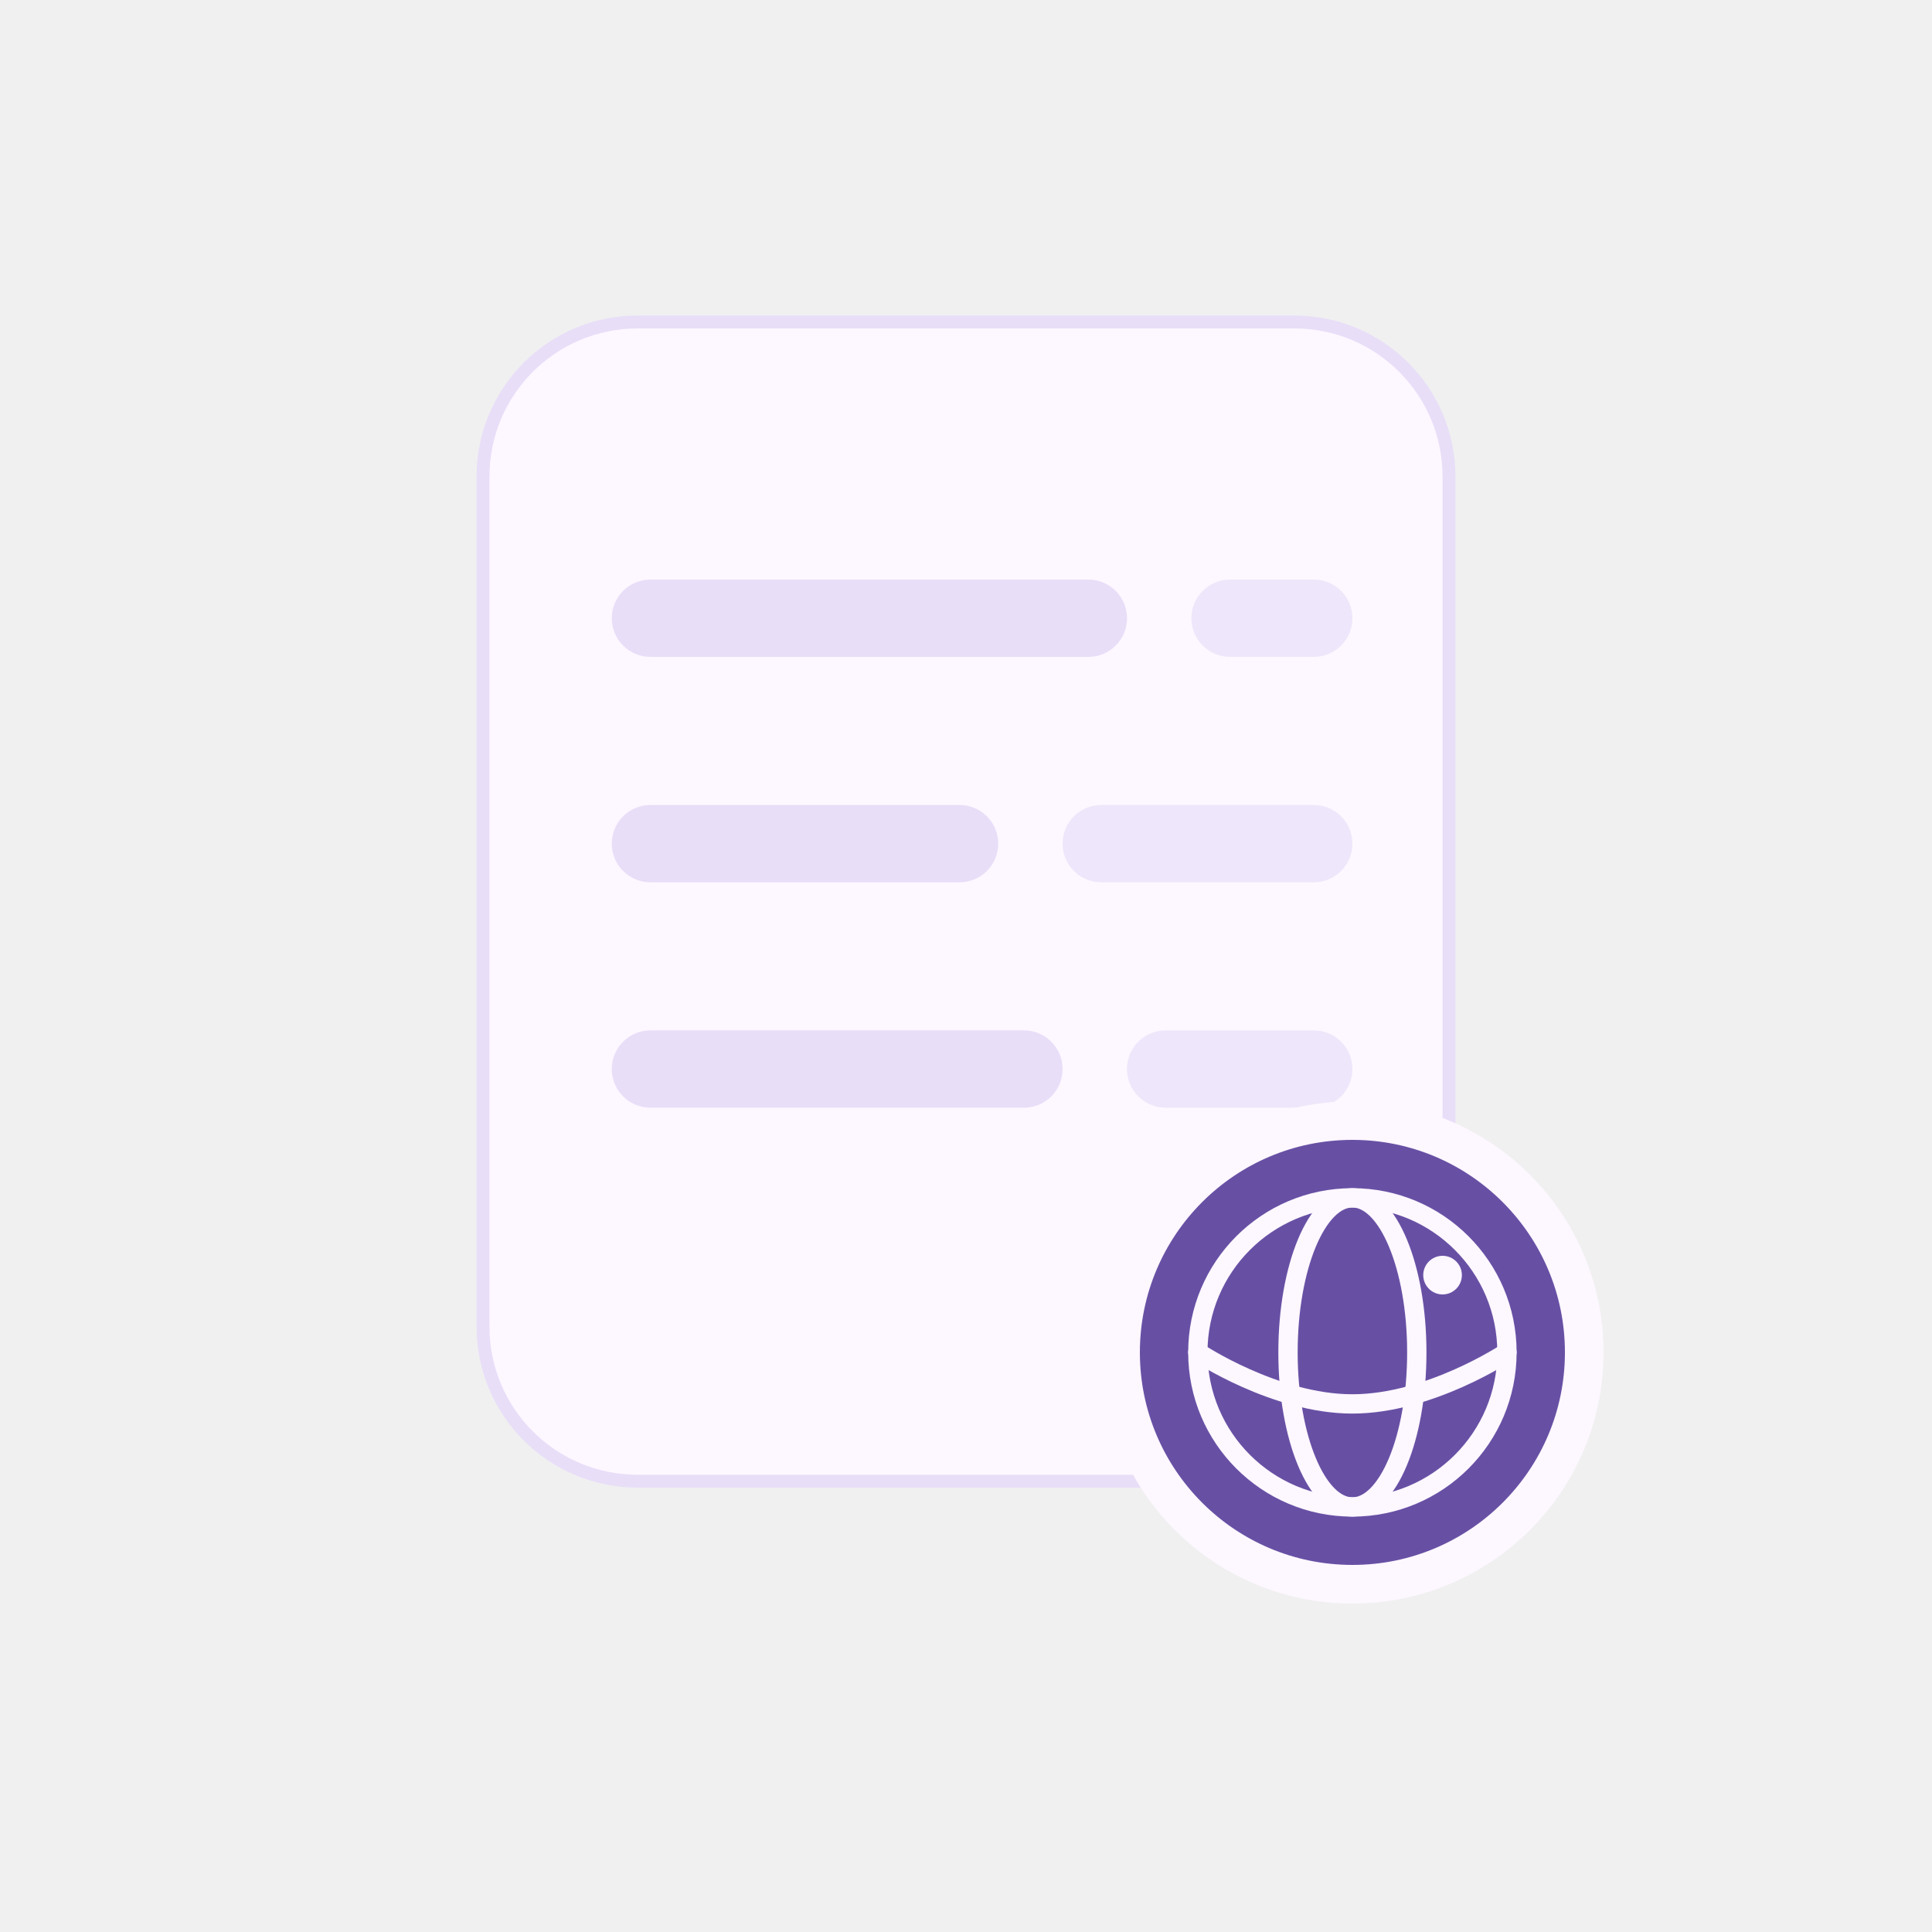
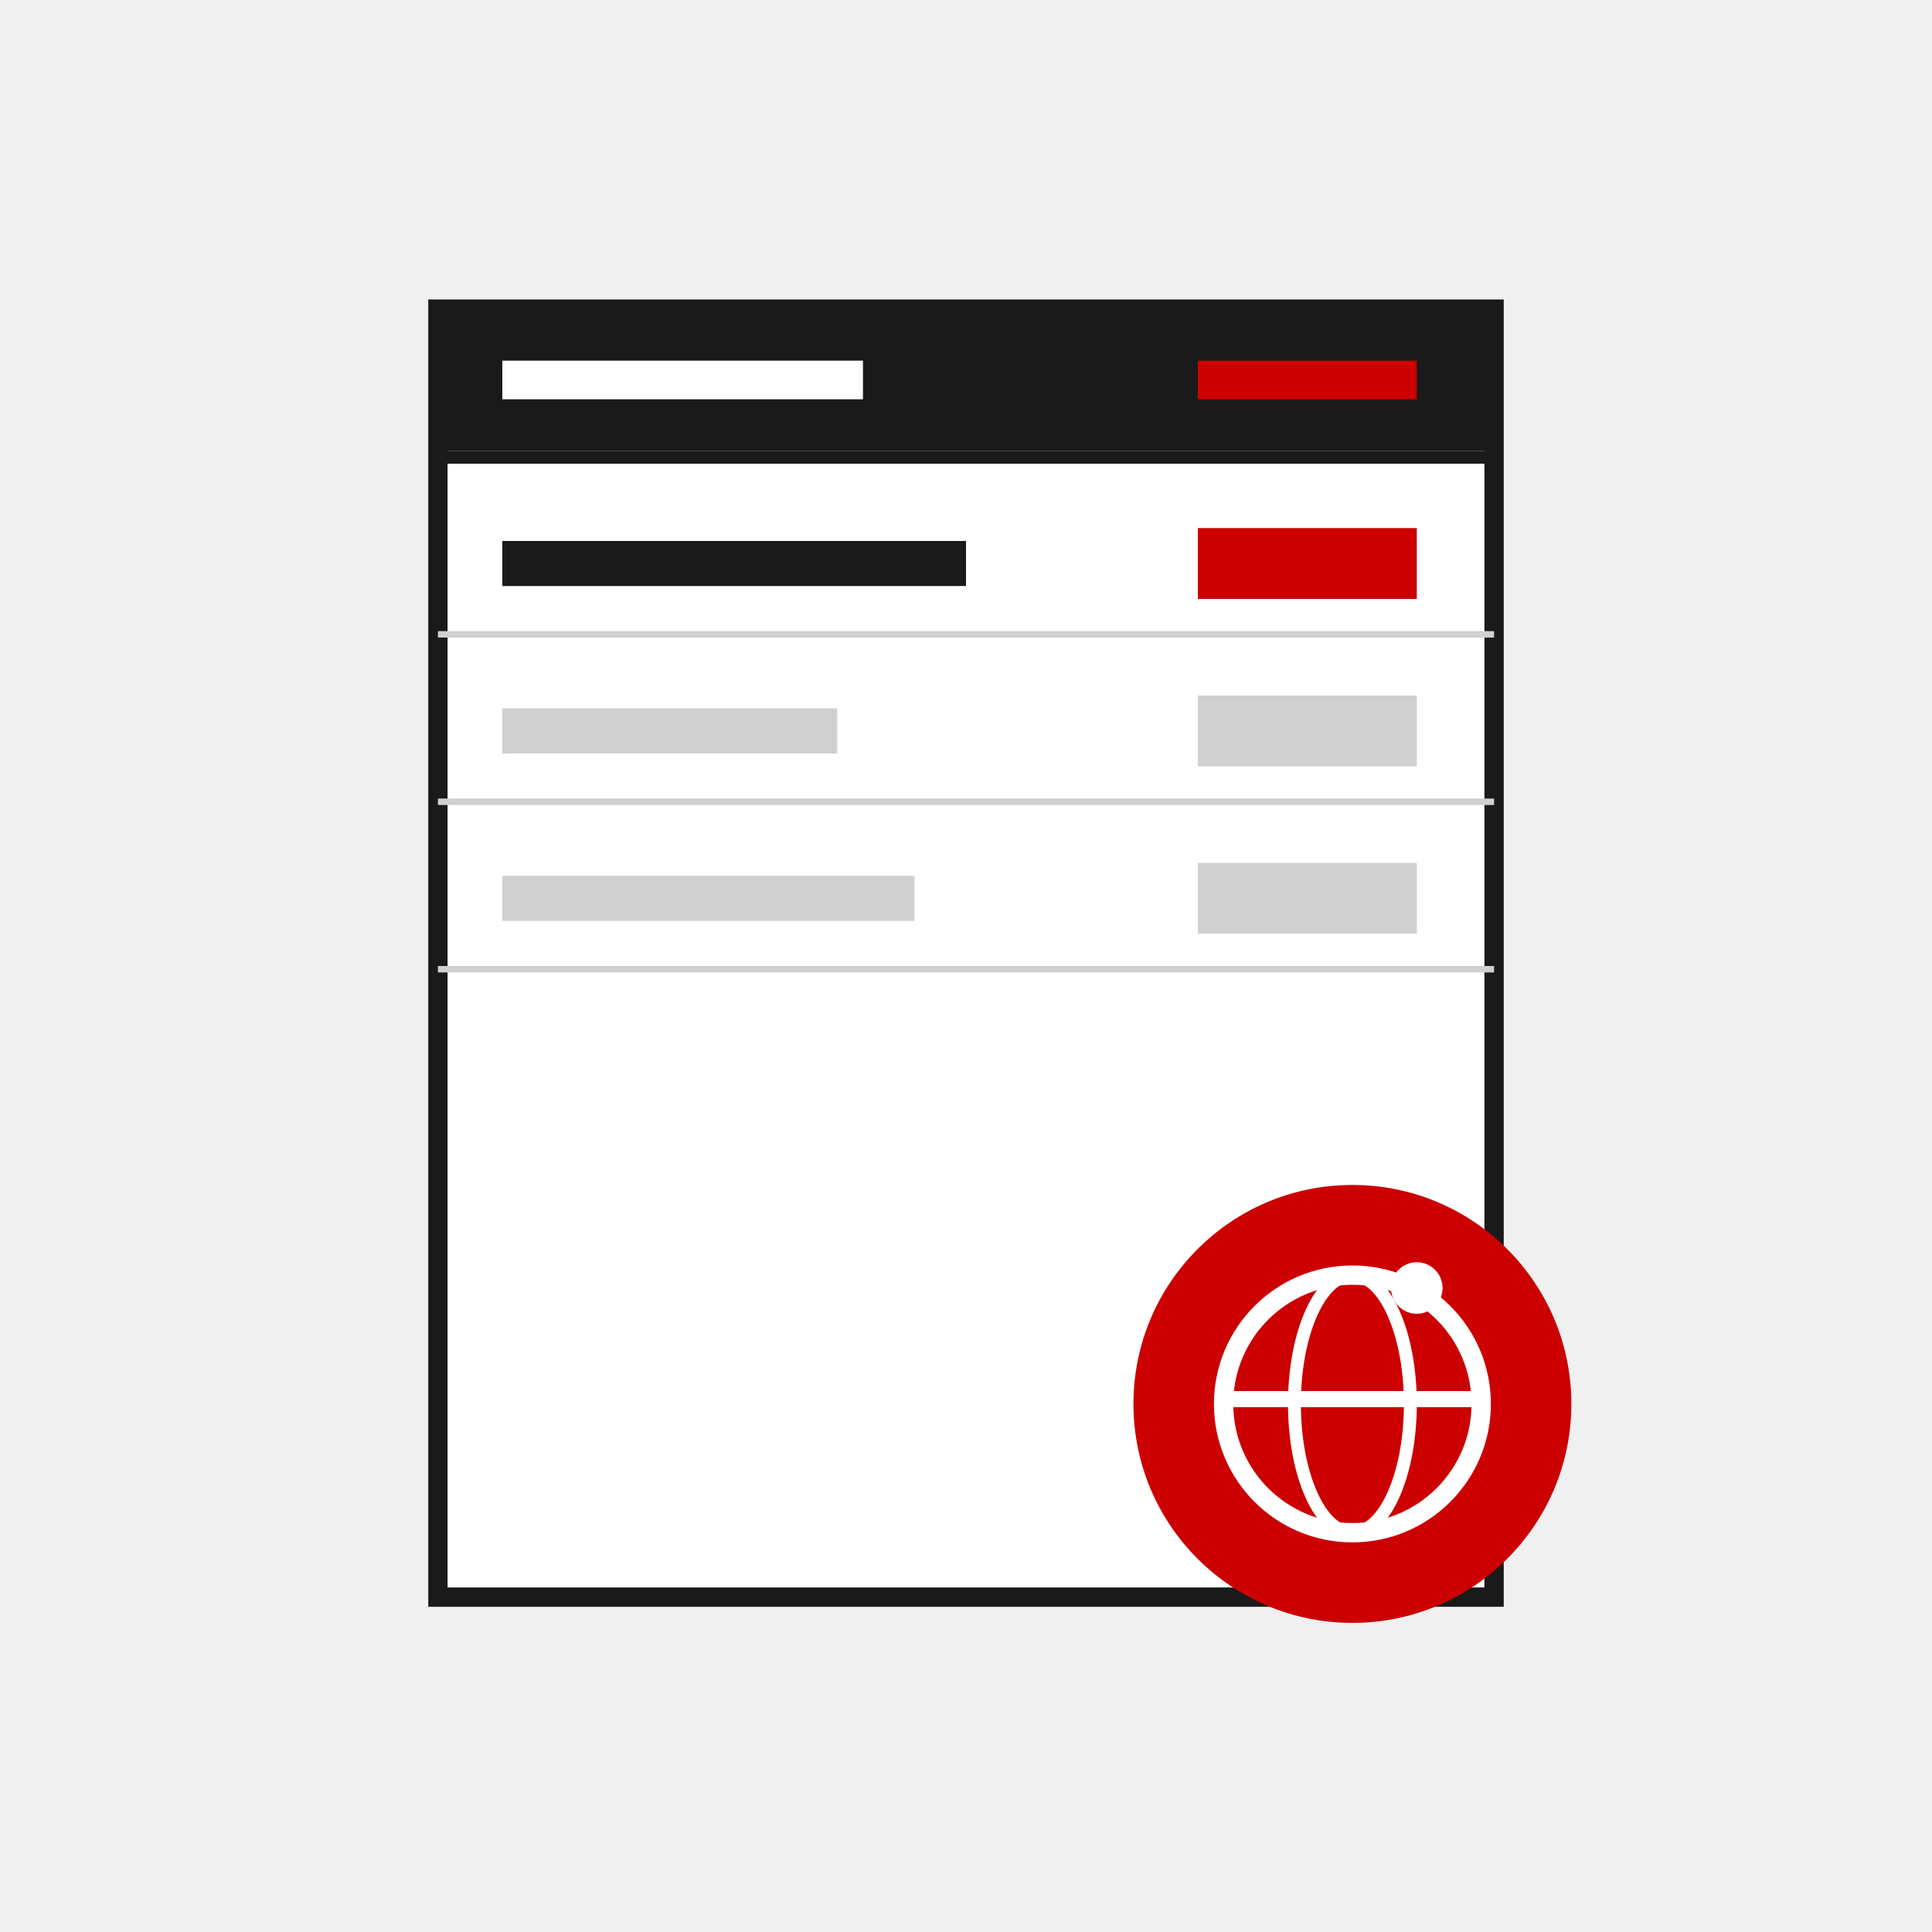
<svg xmlns="http://www.w3.org/2000/svg" width="300" height="300" viewBox="0 0 300 300" fill="none">
-   <rect x="75" y="50" width="150" height="180" rx="24" fill="#FDF7FF" stroke="#E8DEF8" stroke-width="2" />
-   <rect x="95" y="90" width="80" height="12" rx="6" fill="#E8DEF8" />
-   <rect x="185" y="90" width="25" height="12" rx="6" fill="#E8DEF8" opacity="0.7" />
-   <rect x="95" y="125" width="60" height="12" rx="6" fill="#E8DEF8" />
-   <rect x="165" y="125" width="45" height="12" rx="6" fill="#E8DEF8" opacity="0.7" />
-   <rect x="95" y="160" width="70" height="12" rx="6" fill="#E8DEF8" />
-   <rect x="175" y="160" width="35" height="12" rx="6" fill="#E8DEF8" opacity="0.7" />
-   <g transform="translate(210, 210)">
-     <circle cx="0" cy="0" r="36" fill="#6750A4" stroke="#FDF7FF" stroke-width="6" />
-     <circle cx="0" cy="0" r="24" stroke="#FDF7FF" stroke-width="3" />
-     <path d="M-24 0C-24 0 -12 8 0 8C12 8 24 0 24 0" stroke="#FDF7FF" stroke-width="3" stroke-linecap="round" stroke-linejoin="round" />
-     <ellipse cx="0" cy="0" rx="10" ry="24" stroke="#FDF7FF" stroke-width="3" />
-     <circle cx="14" cy="-12" r="3" fill="#FDF7FF" />
-   </g>
+   <rect x="68" y="48" width="164" height="200" fill="#FFFFFF" stroke="#1A1A1A" stroke-width="3" />
+   <rect x="68" y="48" width="164" height="22" fill="#1A1A1A" />
+   <rect x="78" y="56" width="56" height="6" fill="#FFFFFF" />
+   <rect x="186" y="56" width="34" height="6" fill="#CC0000" />
+   <rect x="68" y="70" width="164" height="2" fill="#1A1A1A" />
+   <rect x="78" y="84" width="72" height="7" fill="#1A1A1A" />
+   <rect x="186" y="82" width="34" height="11" fill="#CC0000" />
+   <rect x="68" y="98" width="164" height="1" fill="#D0D0D0" />
+   <rect x="78" y="110" width="52" height="7" fill="#D0D0D0" />
+   <rect x="186" y="108" width="34" height="11" fill="#D0D0D0" />
+   <rect x="68" y="124" width="164" height="1" fill="#D0D0D0" />
+   <rect x="78" y="136" width="64" height="7" fill="#D0D0D0" />
+   <rect x="186" y="134" width="34" height="11" fill="#D0D0D0" />
+   <rect x="68" y="150" width="164" height="1" fill="#D0D0D0" />
+   <circle cx="210" cy="218" r="34" fill="#CC0000" />
+   <circle cx="210" cy="218" r="20" fill="none" stroke="#FFFFFF" stroke-width="3" />
+   <ellipse cx="210" cy="218" rx="9" ry="20" fill="none" stroke="#FFFFFF" stroke-width="2" />
+   <rect x="190" y="216" width="40" height="2.5" fill="#FFFFFF" />
+   <circle cx="220" cy="200" r="4" fill="#FFFFFF" />
</svg>
